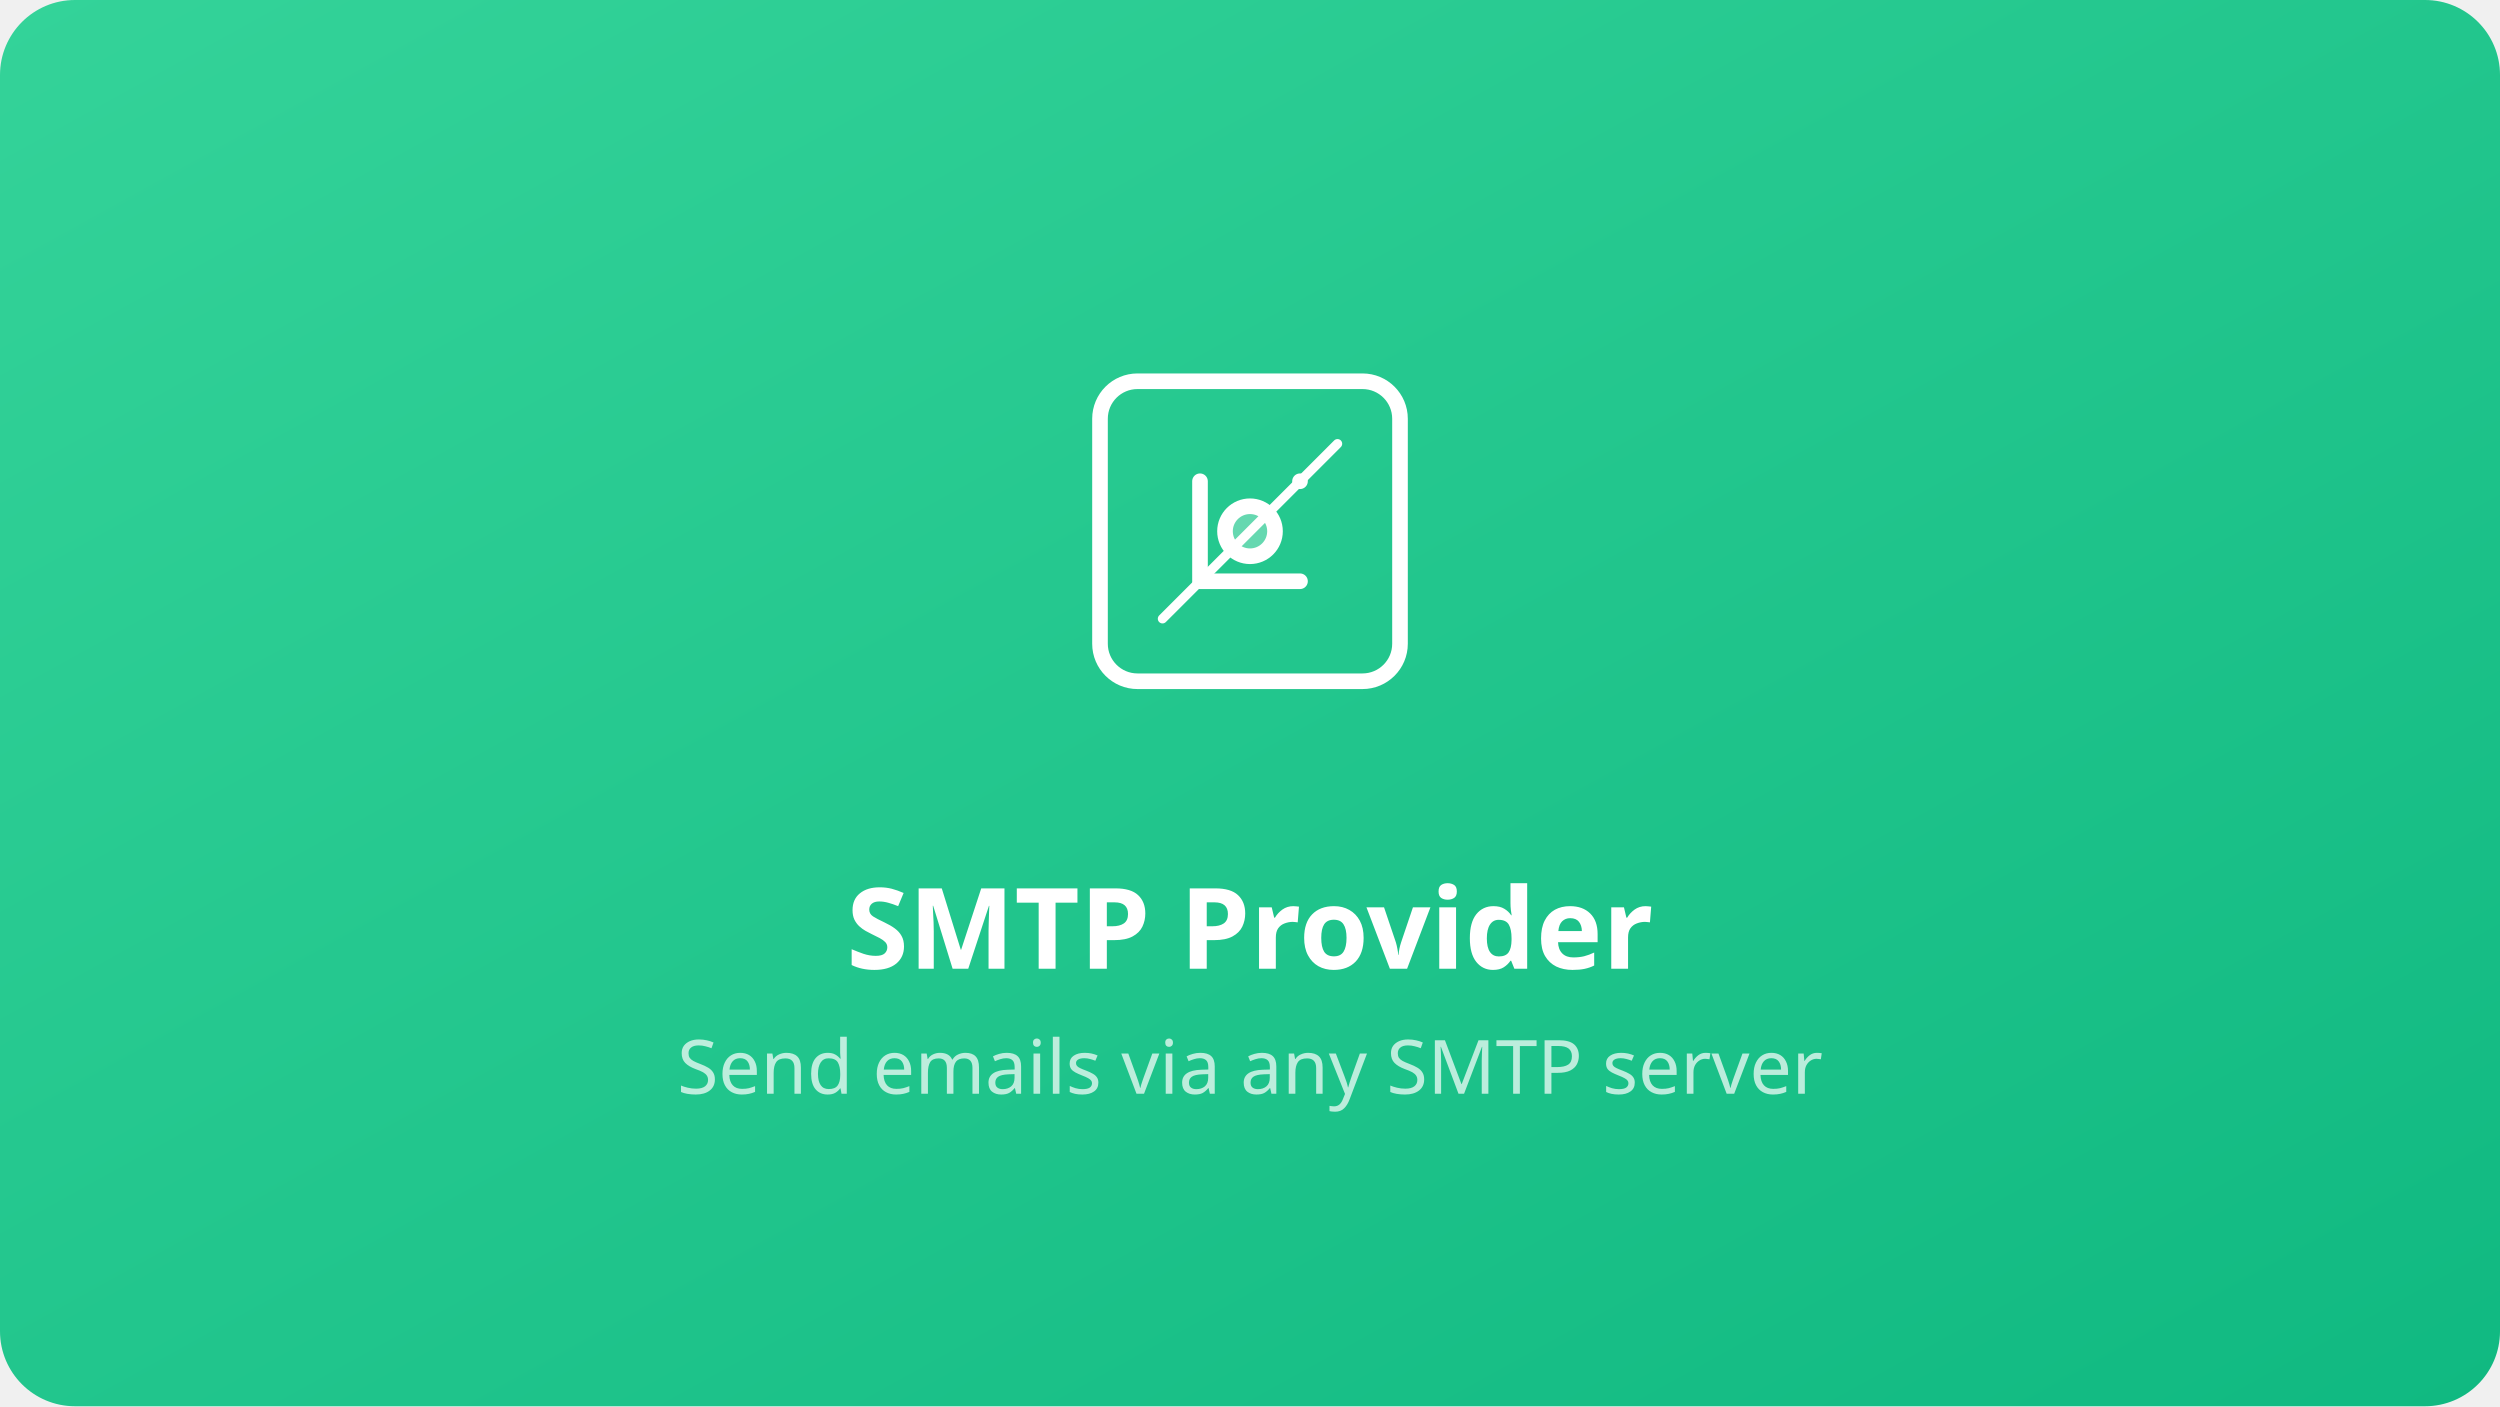
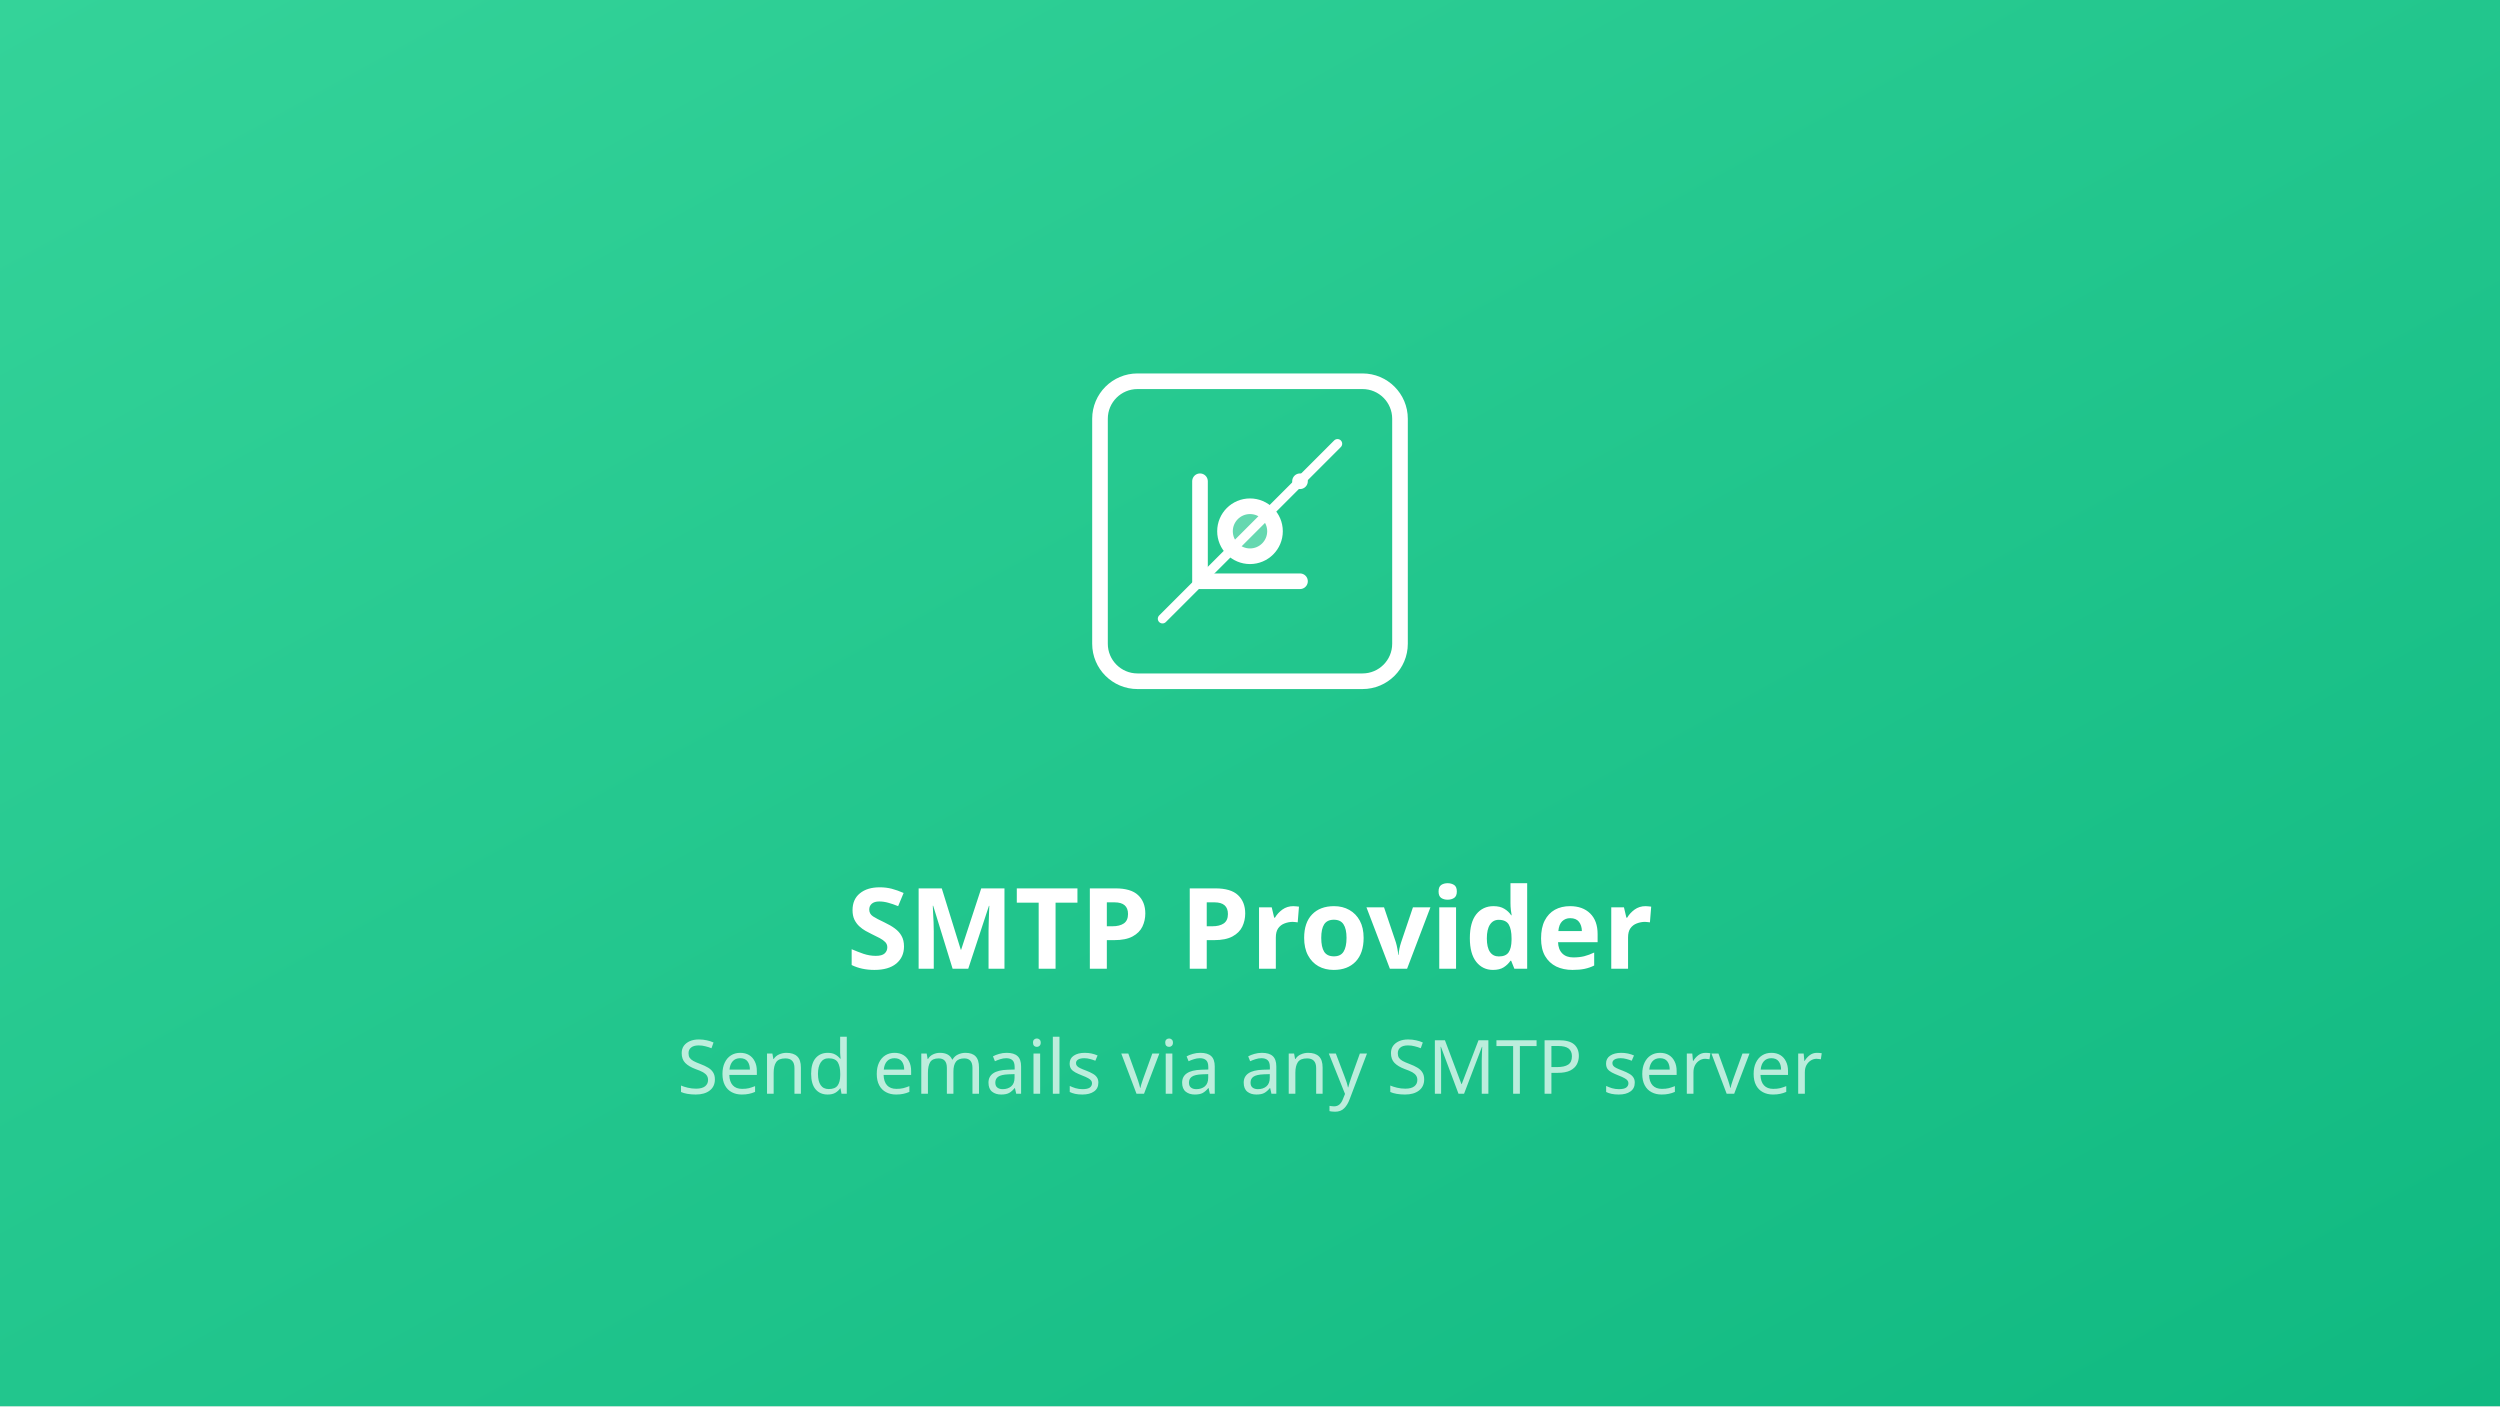
<svg xmlns="http://www.w3.org/2000/svg" viewBox="0 0 400 225">
  <defs>
    <linearGradient id="bg" x1="0" y1="0" x2="1" y2="1">
      <stop offset="0%" stop-color="#34d399" />
      <stop offset="100%" stop-color="#10b981" />
    </linearGradient>
  </defs>
-   <rect width="400" height="225" rx="12" fill="url(#bg)" />
+   <rect width="400" height="225" fill="url(#bg)" />
  <g transform="translate(200,85)" fill="none" stroke="white" stroke-width="2.5" stroke-linecap="round" stroke-linejoin="round">
    <rect x="-24" y="-24" width="48" height="48" rx="6" />
    <path d="M-8-8 v16 h16" />
    <path d="M8-8 v-0" stroke-dasharray="4 4" />
    <circle cx="0" cy="0" r="4" fill="rgba(255,255,255,0.3)" />
    <path d="M-14 14 L14-14" stroke-width="1.5" />
  </g>
  <text x="200" y="155" text-anchor="middle" fill="white" font-family="system-ui,sans-serif" font-size="18" font-weight="600">SMTP Provider</text>
  <text x="200" y="175" text-anchor="middle" fill="rgba(255,255,255,0.7)" font-family="system-ui,sans-serif" font-size="12">Send emails via any SMTP server</text>
</svg>
